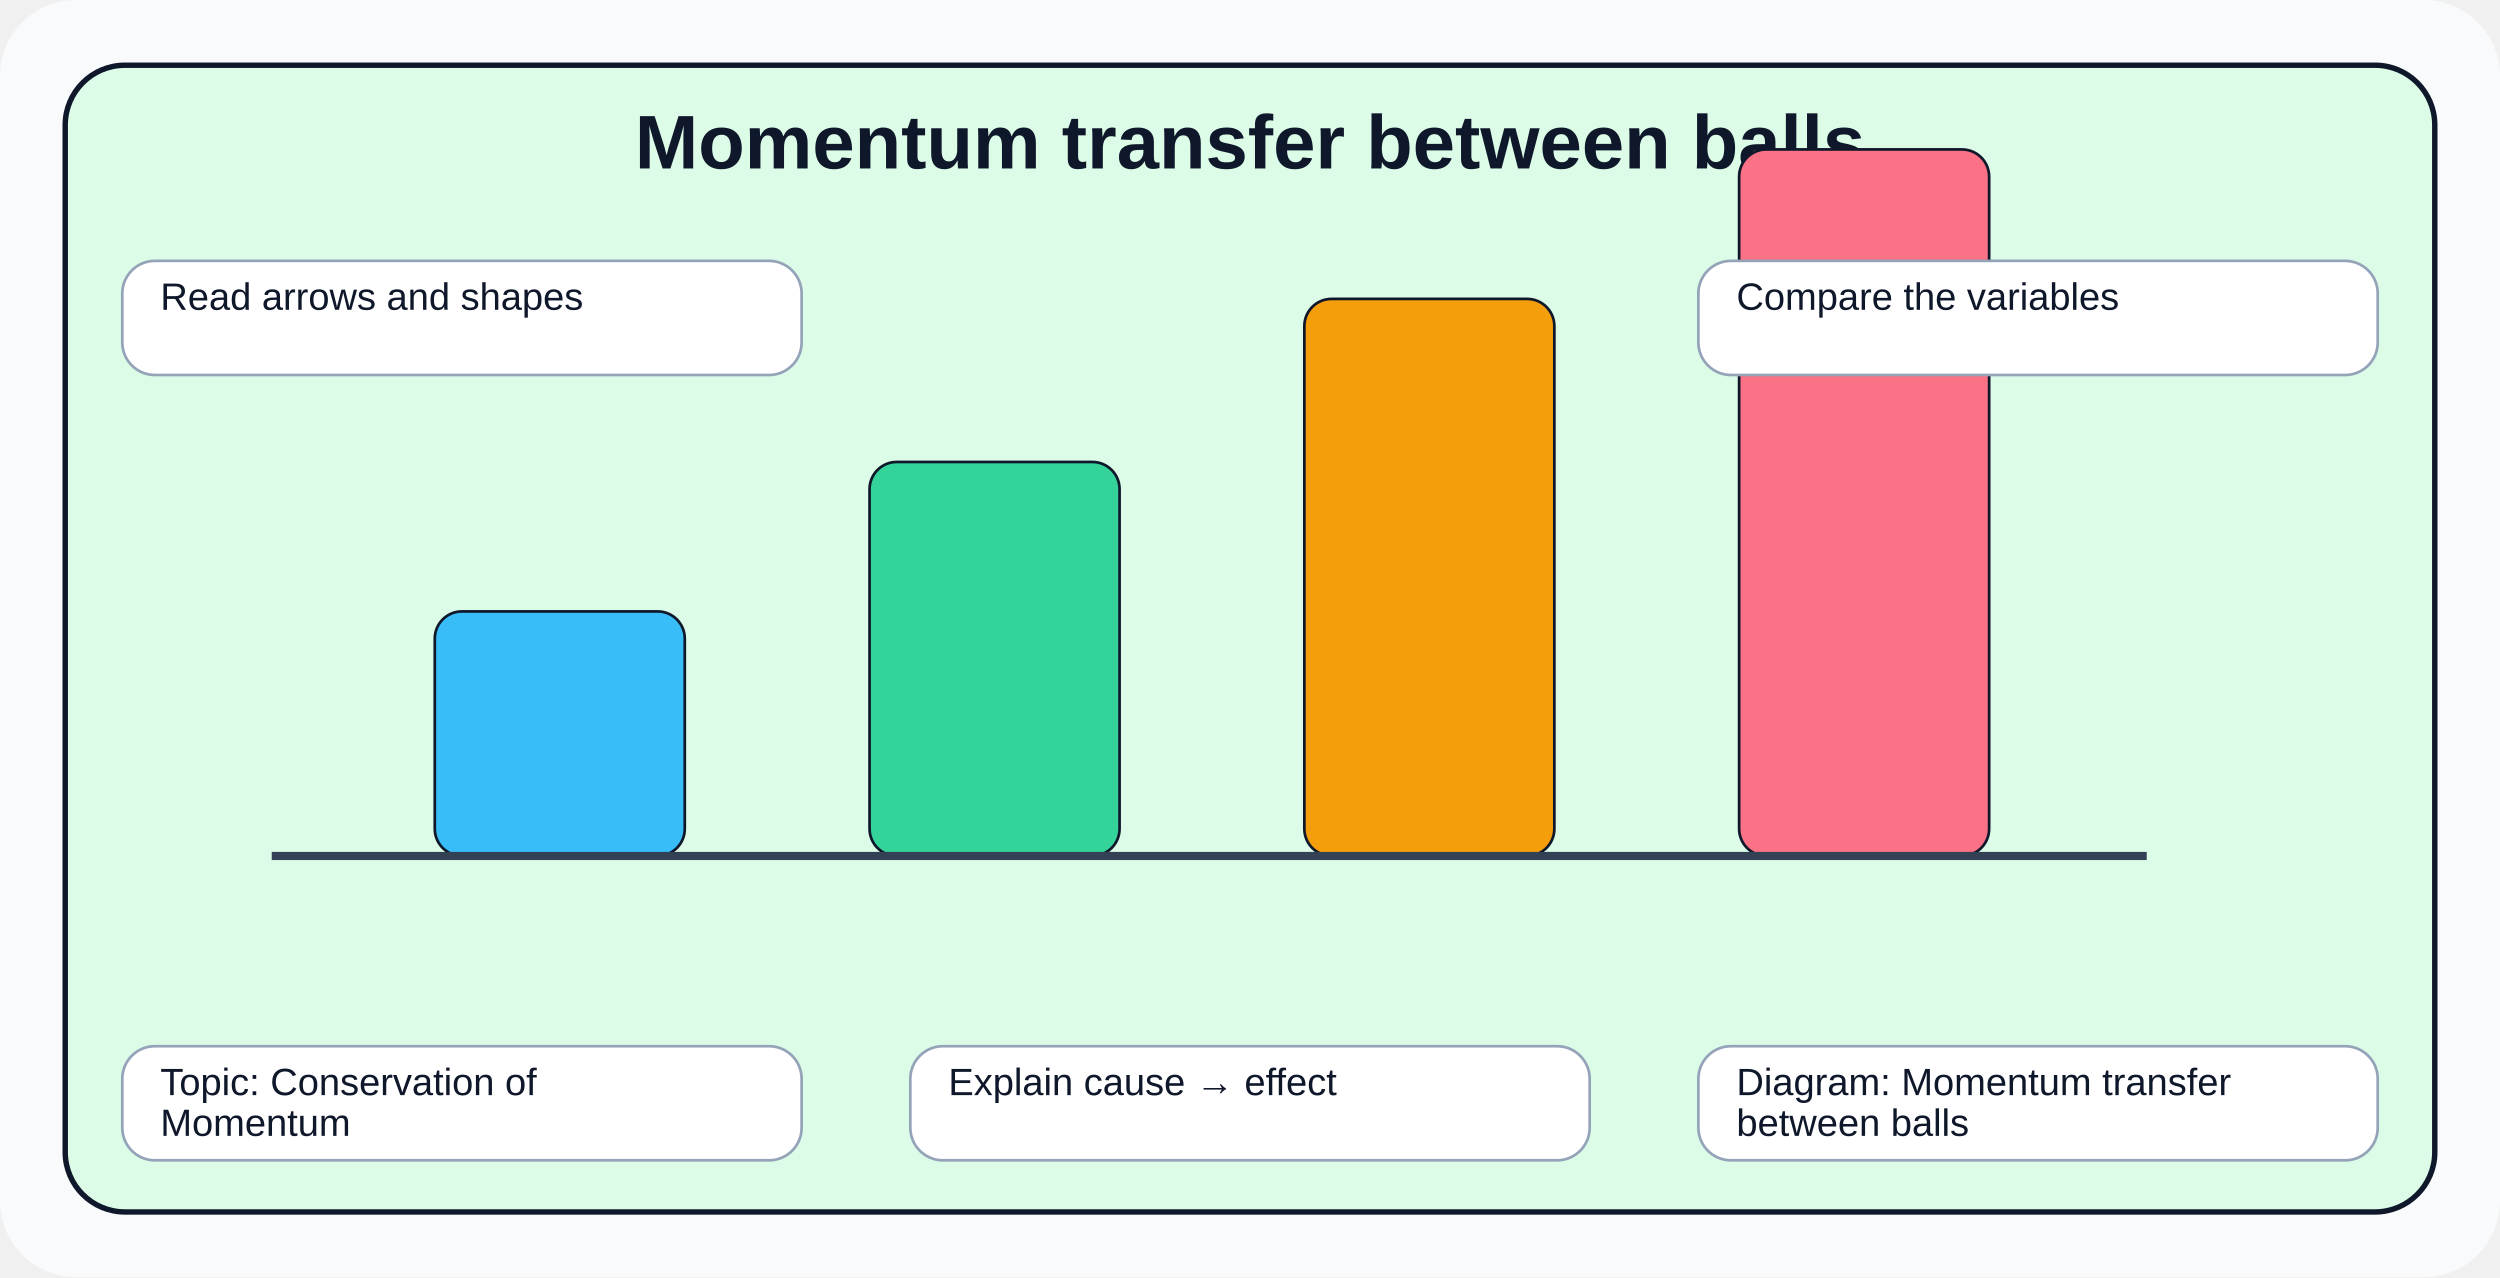
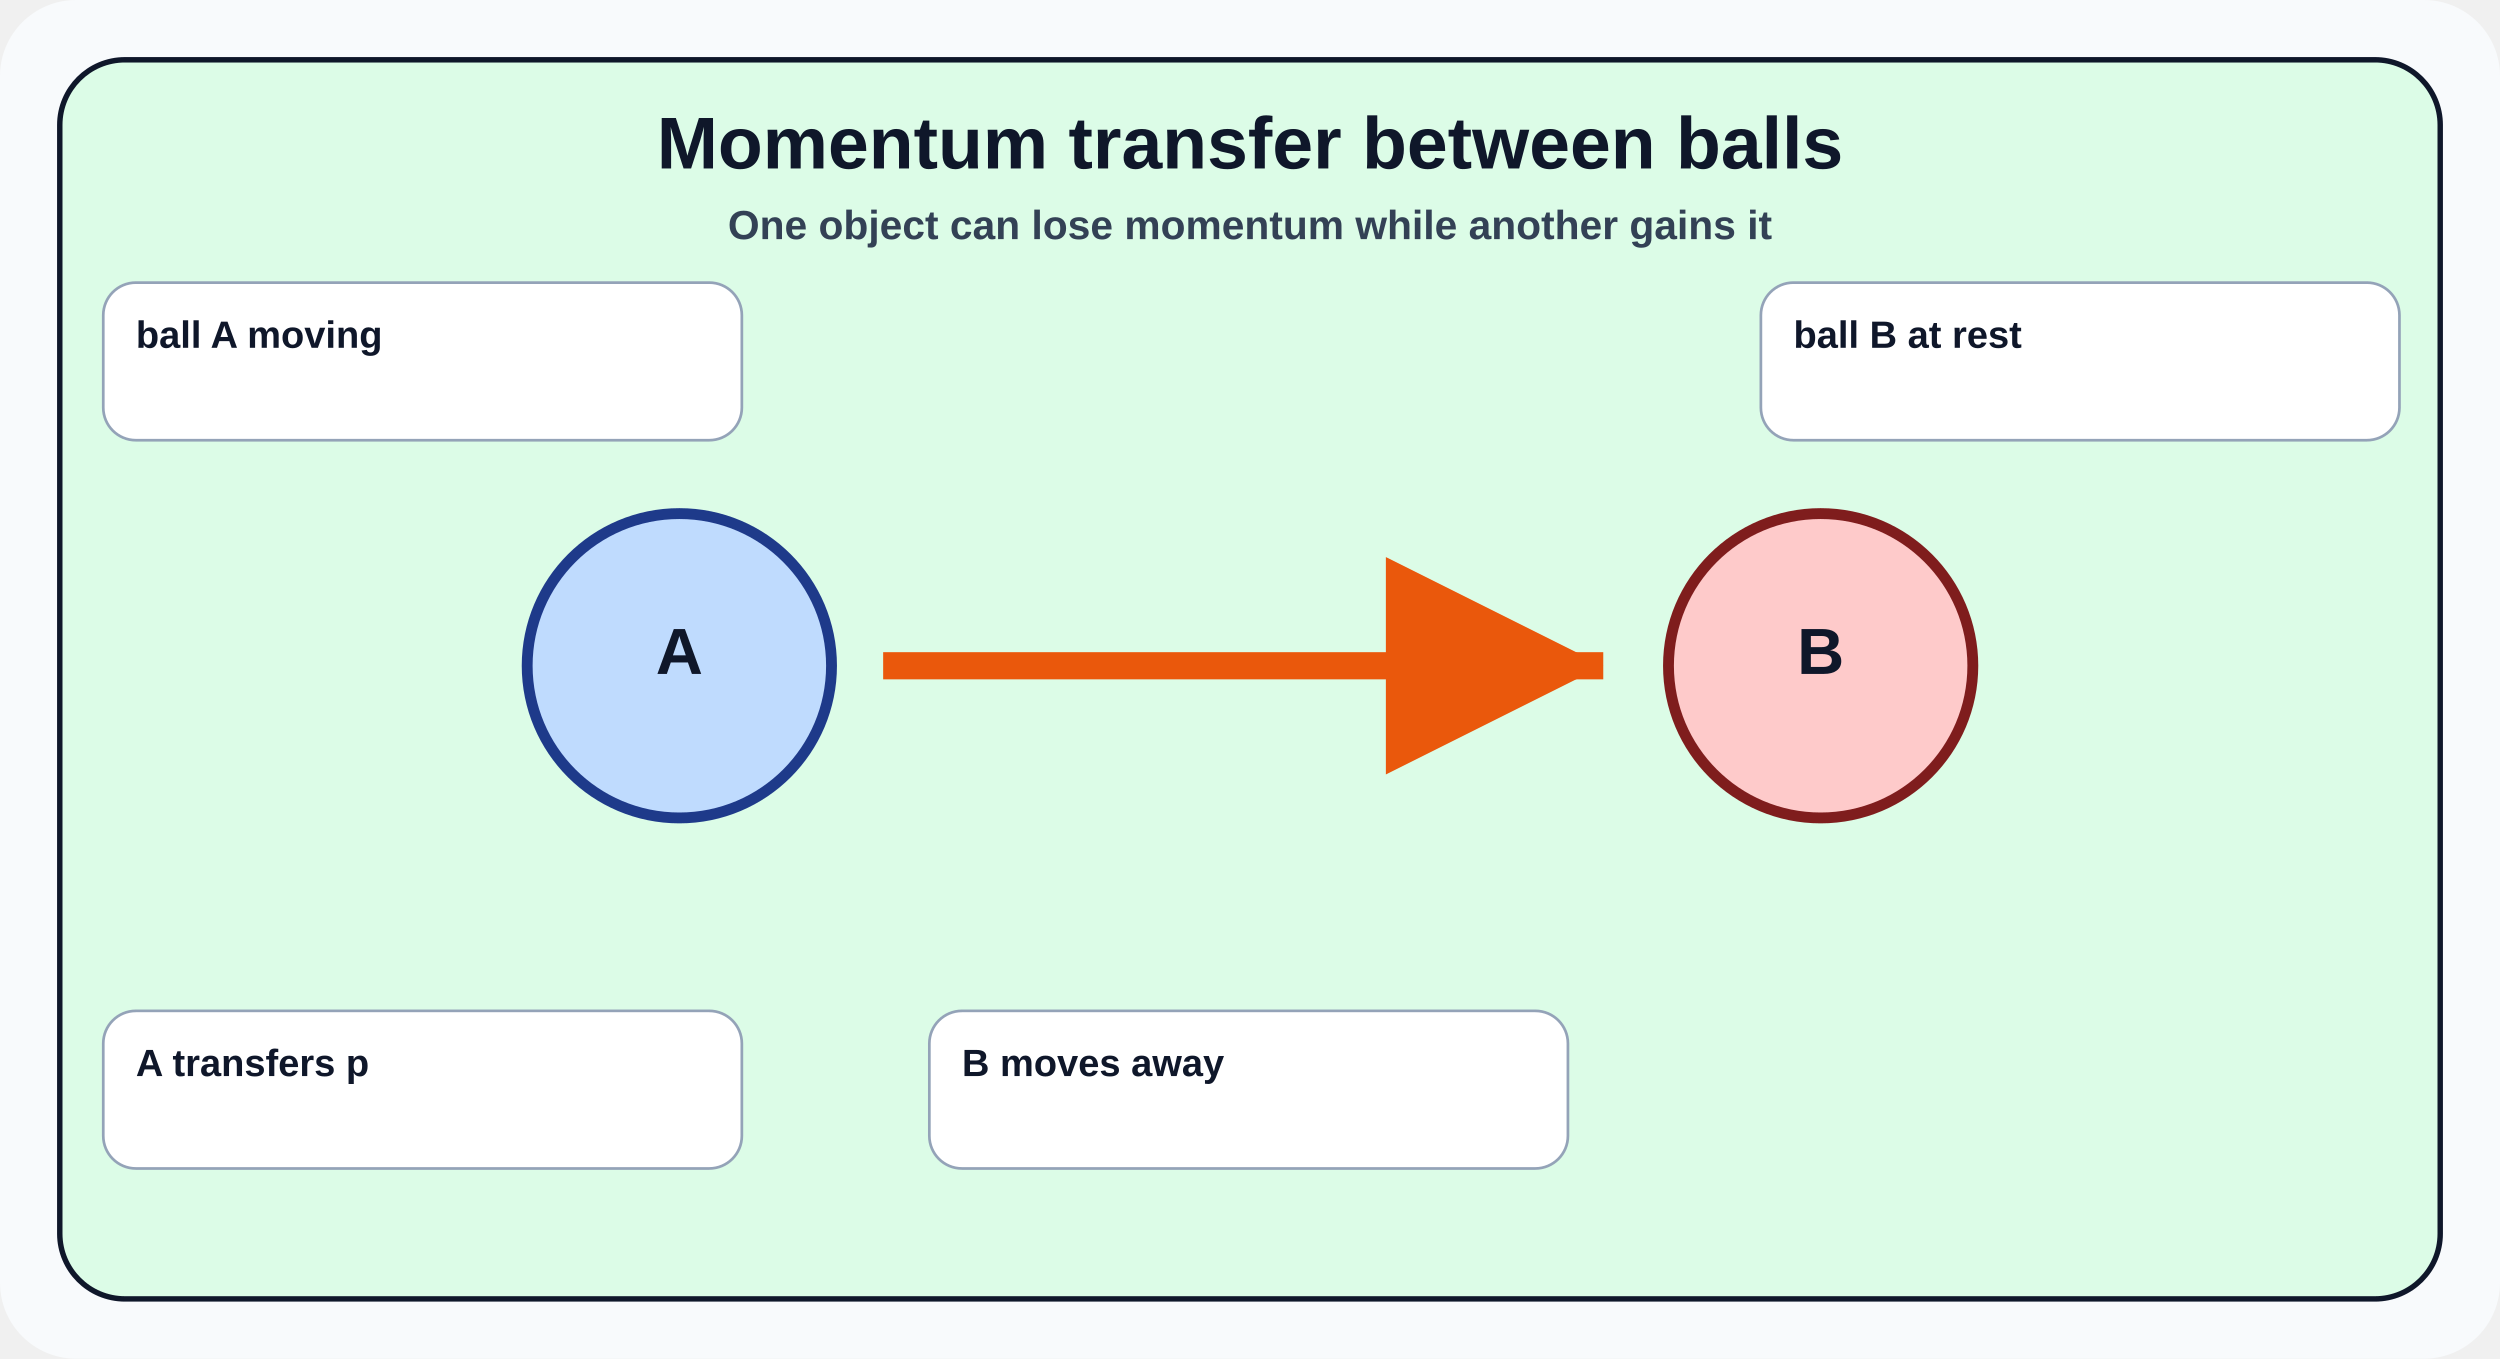
- <svg xmlns="http://www.w3.org/2000/svg" width="100%" height="470" viewBox="0 0 920 470" role="img" aria-labelledby="title desc">
-   <rect width="920" height="470" rx="28" fill="#f8fafc" />
-   <rect x="24" y="24" width="872" height="422" rx="22" fill="#dcfce7" stroke="#0f172a" stroke-width="2" />
-   <text x="460" y="62" text-anchor="middle" font-family="Arial, sans-serif" font-size="28" font-weight="700" fill="#0f172a">Momentum transfer between balls</text>
-   <rect x="160" y="225" width="92" height="90" rx="10" fill="#38bdf8" stroke="#0f172a" />
-   <rect x="320" y="170" width="92" height="145" rx="10" fill="#34d399" stroke="#0f172a" />
-   <rect x="480" y="110" width="92" height="205" rx="10" fill="#f59e0b" stroke="#0f172a" />
-   <rect x="640" y="55" width="92" height="260" rx="10" fill="#fb7185" stroke="#0f172a" />
-   <line x1="100" y1="315" x2="790" y2="315" stroke="#334155" stroke-width="3" />
-   <rect x="45" y="385" width="250" height="42" rx="12" fill="#ffffff" stroke="#94a3b8" />
-   <text x="59" y="403" font-family="Arial, sans-serif" font-size="14" fill="#0f172a">Topic: Conservation of</text>
-   <text x="59" y="418" font-family="Arial, sans-serif" font-size="14" fill="#0f172a">Momentum</text>
-   <rect x="625" y="385" width="250" height="42" rx="12" fill="#ffffff" stroke="#94a3b8" />
-   <text x="639" y="403" font-family="Arial, sans-serif" font-size="14" fill="#0f172a">Diagram: Momentum transfer</text>
-   <text x="639" y="418" font-family="Arial, sans-serif" font-size="14" fill="#0f172a">between balls</text>
-   <rect x="45" y="96" width="250" height="42" rx="12" fill="#ffffff" stroke="#94a3b8" />
-   <text x="59" y="114" font-family="Arial, sans-serif" font-size="14" fill="#0f172a">Read arrows and shapes</text>
-   <rect x="625" y="96" width="250" height="42" rx="12" fill="#ffffff" stroke="#94a3b8" />
-   <text x="639" y="114" font-family="Arial, sans-serif" font-size="14" fill="#0f172a">Compare the variables</text>
-   <rect x="335" y="385" width="250" height="42" rx="12" fill="#ffffff" stroke="#94a3b8" />
-   <text x="349" y="403" font-family="Arial, sans-serif" font-size="14" fill="#0f172a">Explain cause → effect</text>
+ <svg xmlns="http://www.w3.org/2000/svg" width="100%" height="500" viewBox="0 0 920 500" role="img" aria-labelledby="title desc">
+   <rect width="920" height="500" rx="28" fill="#f8fafc" />
+   <rect x="22" y="22" width="876" height="456" rx="24" fill="#dcfce7" stroke="#0f172a" stroke-width="2" />
+   <text x="460" y="62" text-anchor="middle" font-family="Arial, sans-serif" font-size="27" font-weight="800" fill="#0f172a">Momentum transfer between balls</text>
+   <text x="460" y="88" text-anchor="middle" font-family="Arial, sans-serif" font-size="15" font-weight="600" fill="#334155">One object can lose momentum while another gains it</text>
+   <defs>
+     <marker id="arrow" markerWidth="12" markerHeight="12" refX="10" refY="6" orient="auto">
+       <path d="M2 2 L10 6 L2 10 Z" fill="#ea580c" />
+     </marker>
+   </defs>
+   <circle cx="250" cy="245" r="56" fill="#bfdbfe" stroke="#1e3a8a" stroke-width="4" />
+   <circle cx="670" cy="245" r="56" fill="#fecaca" stroke="#7f1d1d" stroke-width="4" />
+   <path d="M325 245 L590 245" stroke="#ea580c" stroke-width="10" marker-end="url(#arrow)" />
+   <text x="250" y="248" text-anchor="middle" font-family="Arial, sans-serif" font-size="24" font-weight="800" fill="#0f172a">A</text>
+   <text x="670" y="248" text-anchor="middle" font-family="Arial, sans-serif" font-size="24" font-weight="800" fill="#0f172a">B</text>
+   <rect x="38" y="104" width="235" height="58" rx="12" fill="#ffffff" stroke="#94a3b8" />
+   <text x="50" y="128" text-anchor="start" font-family="Arial, sans-serif" font-size="14" font-weight="600" fill="#0f172a">ball A moving</text>
+   <rect x="648" y="104" width="235" height="58" rx="12" fill="#ffffff" stroke="#94a3b8" />
+   <text x="660" y="128" text-anchor="start" font-family="Arial, sans-serif" font-size="14" font-weight="600" fill="#0f172a">ball B at rest</text>
+   <rect x="38" y="372" width="235" height="58" rx="12" fill="#ffffff" stroke="#94a3b8" />
+   <text x="50" y="396" text-anchor="start" font-family="Arial, sans-serif" font-size="14" font-weight="600" fill="#0f172a">A transfers p</text>
+   <rect x="342" y="372" width="235" height="58" rx="12" fill="#ffffff" stroke="#94a3b8" />
+   <text x="354" y="396" text-anchor="start" font-family="Arial, sans-serif" font-size="14" font-weight="600" fill="#0f172a">B moves away</text>
</svg>
